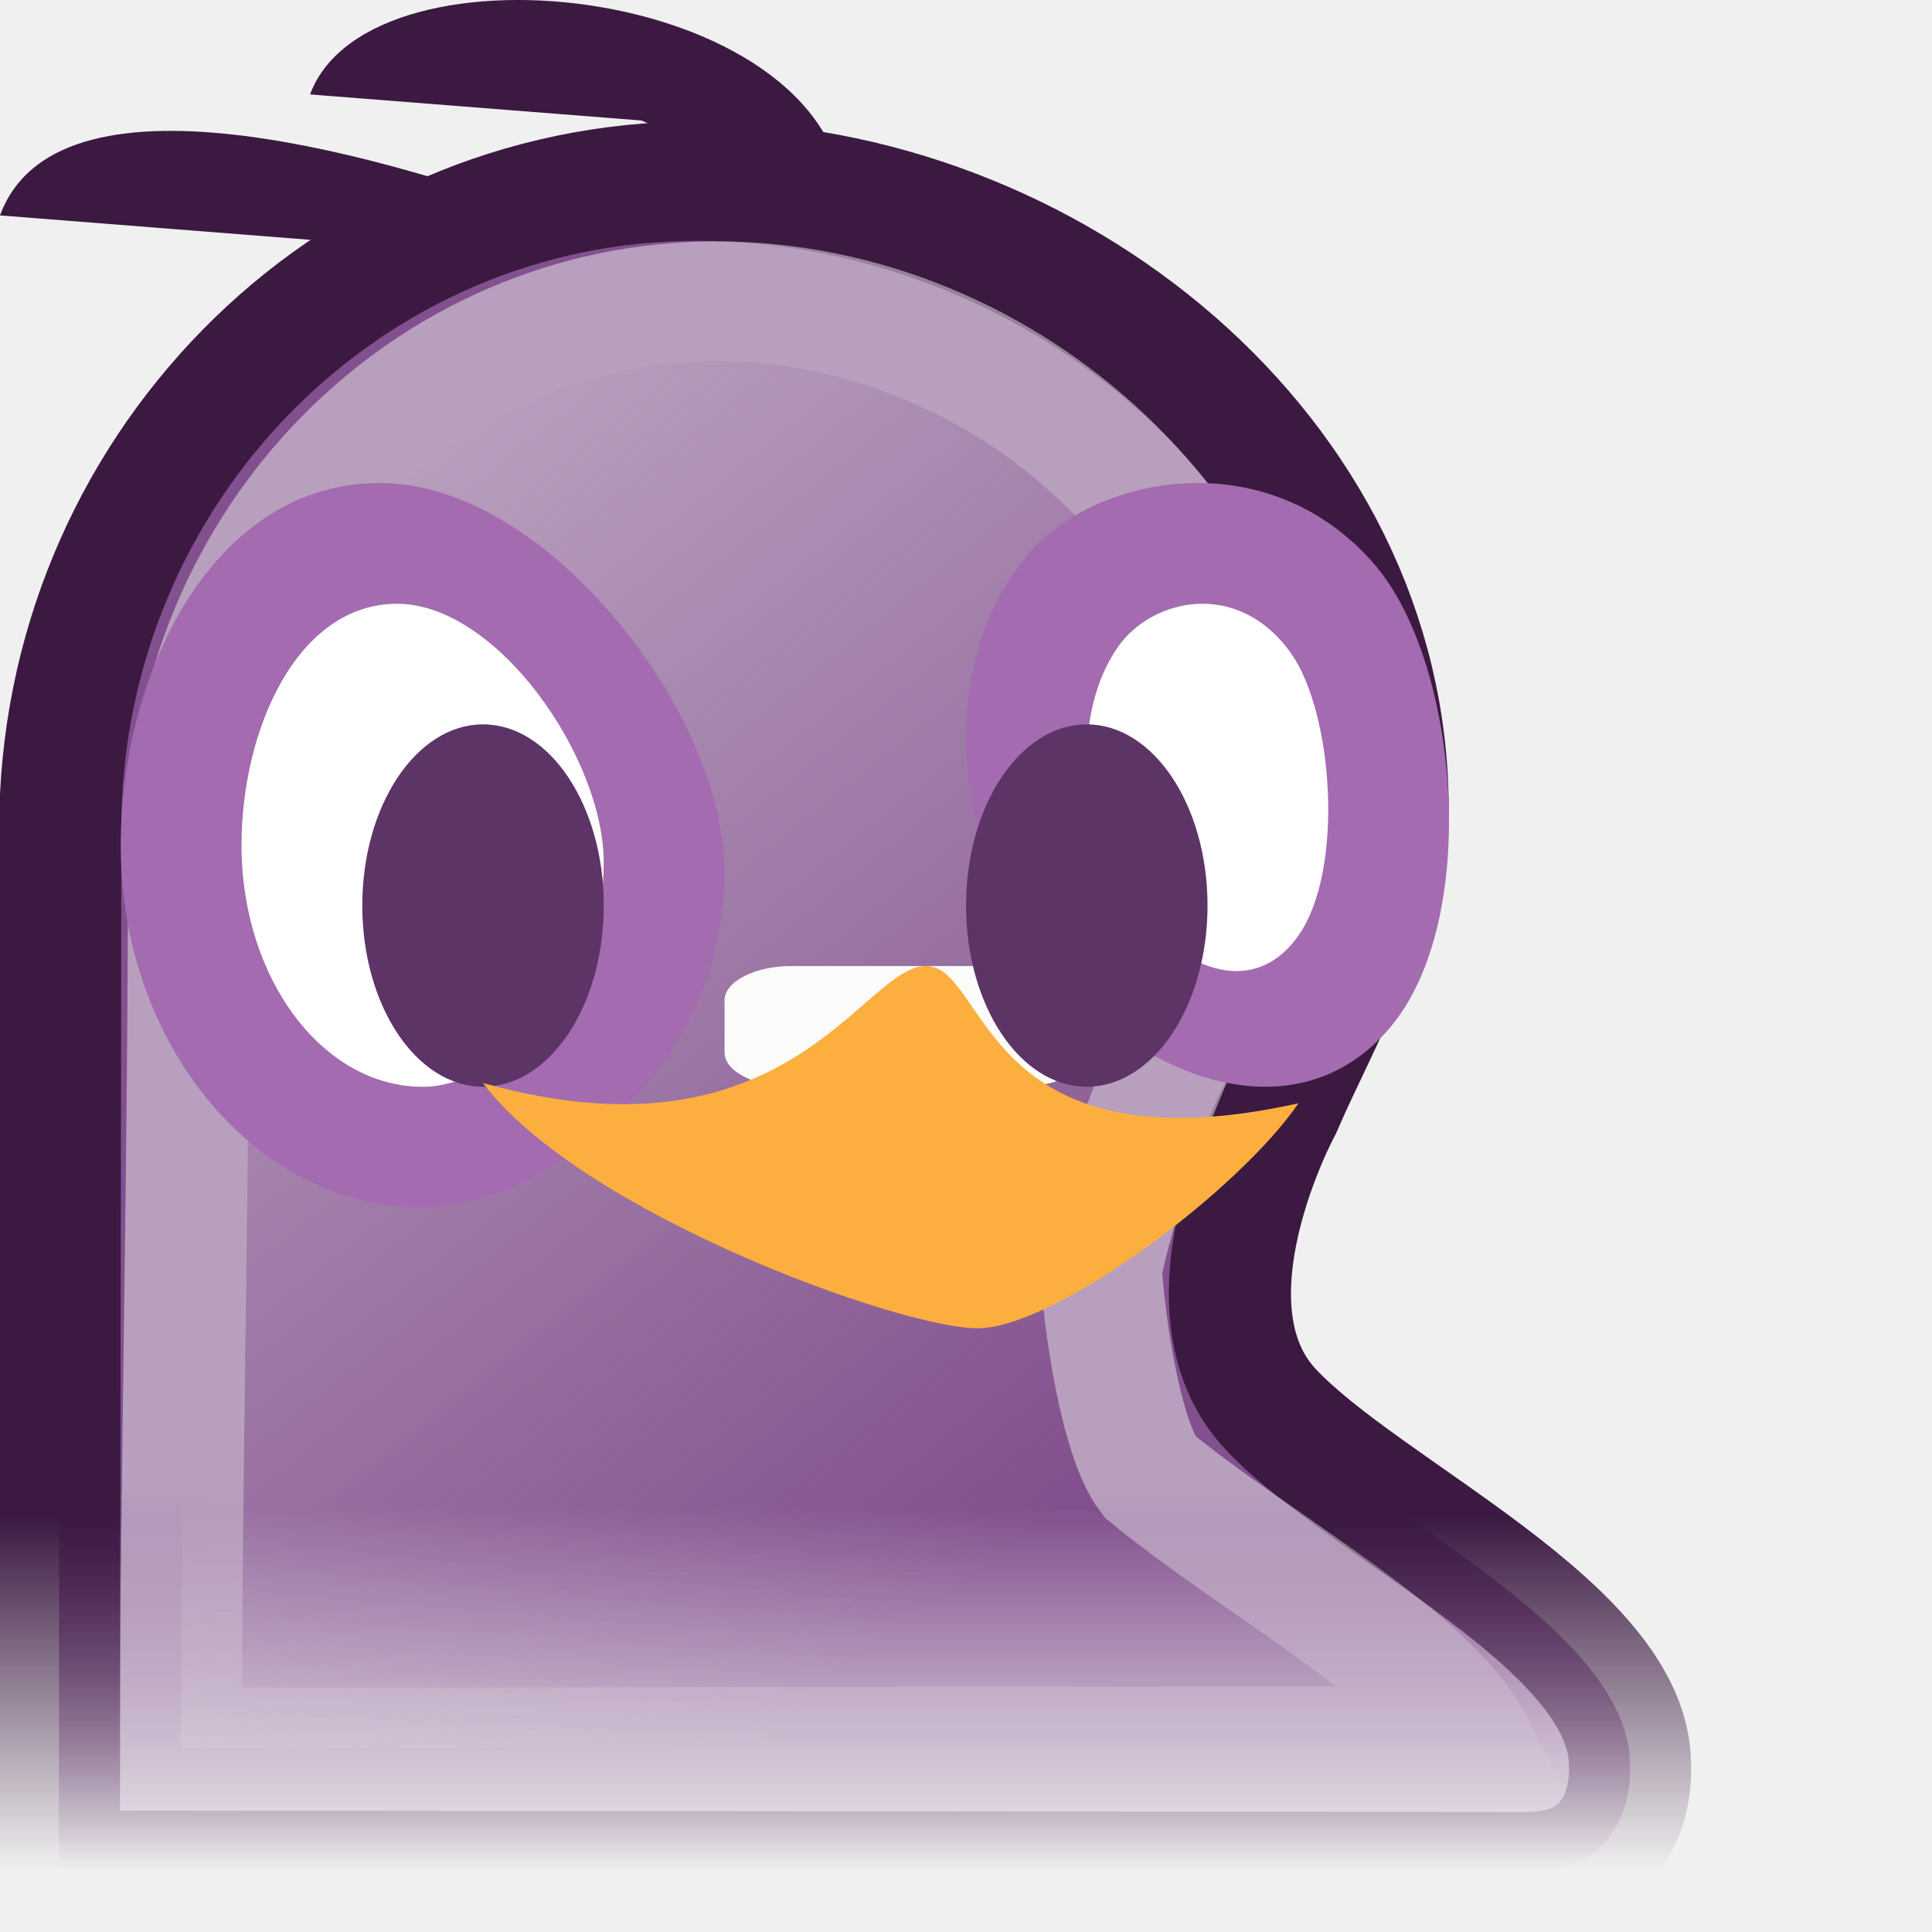
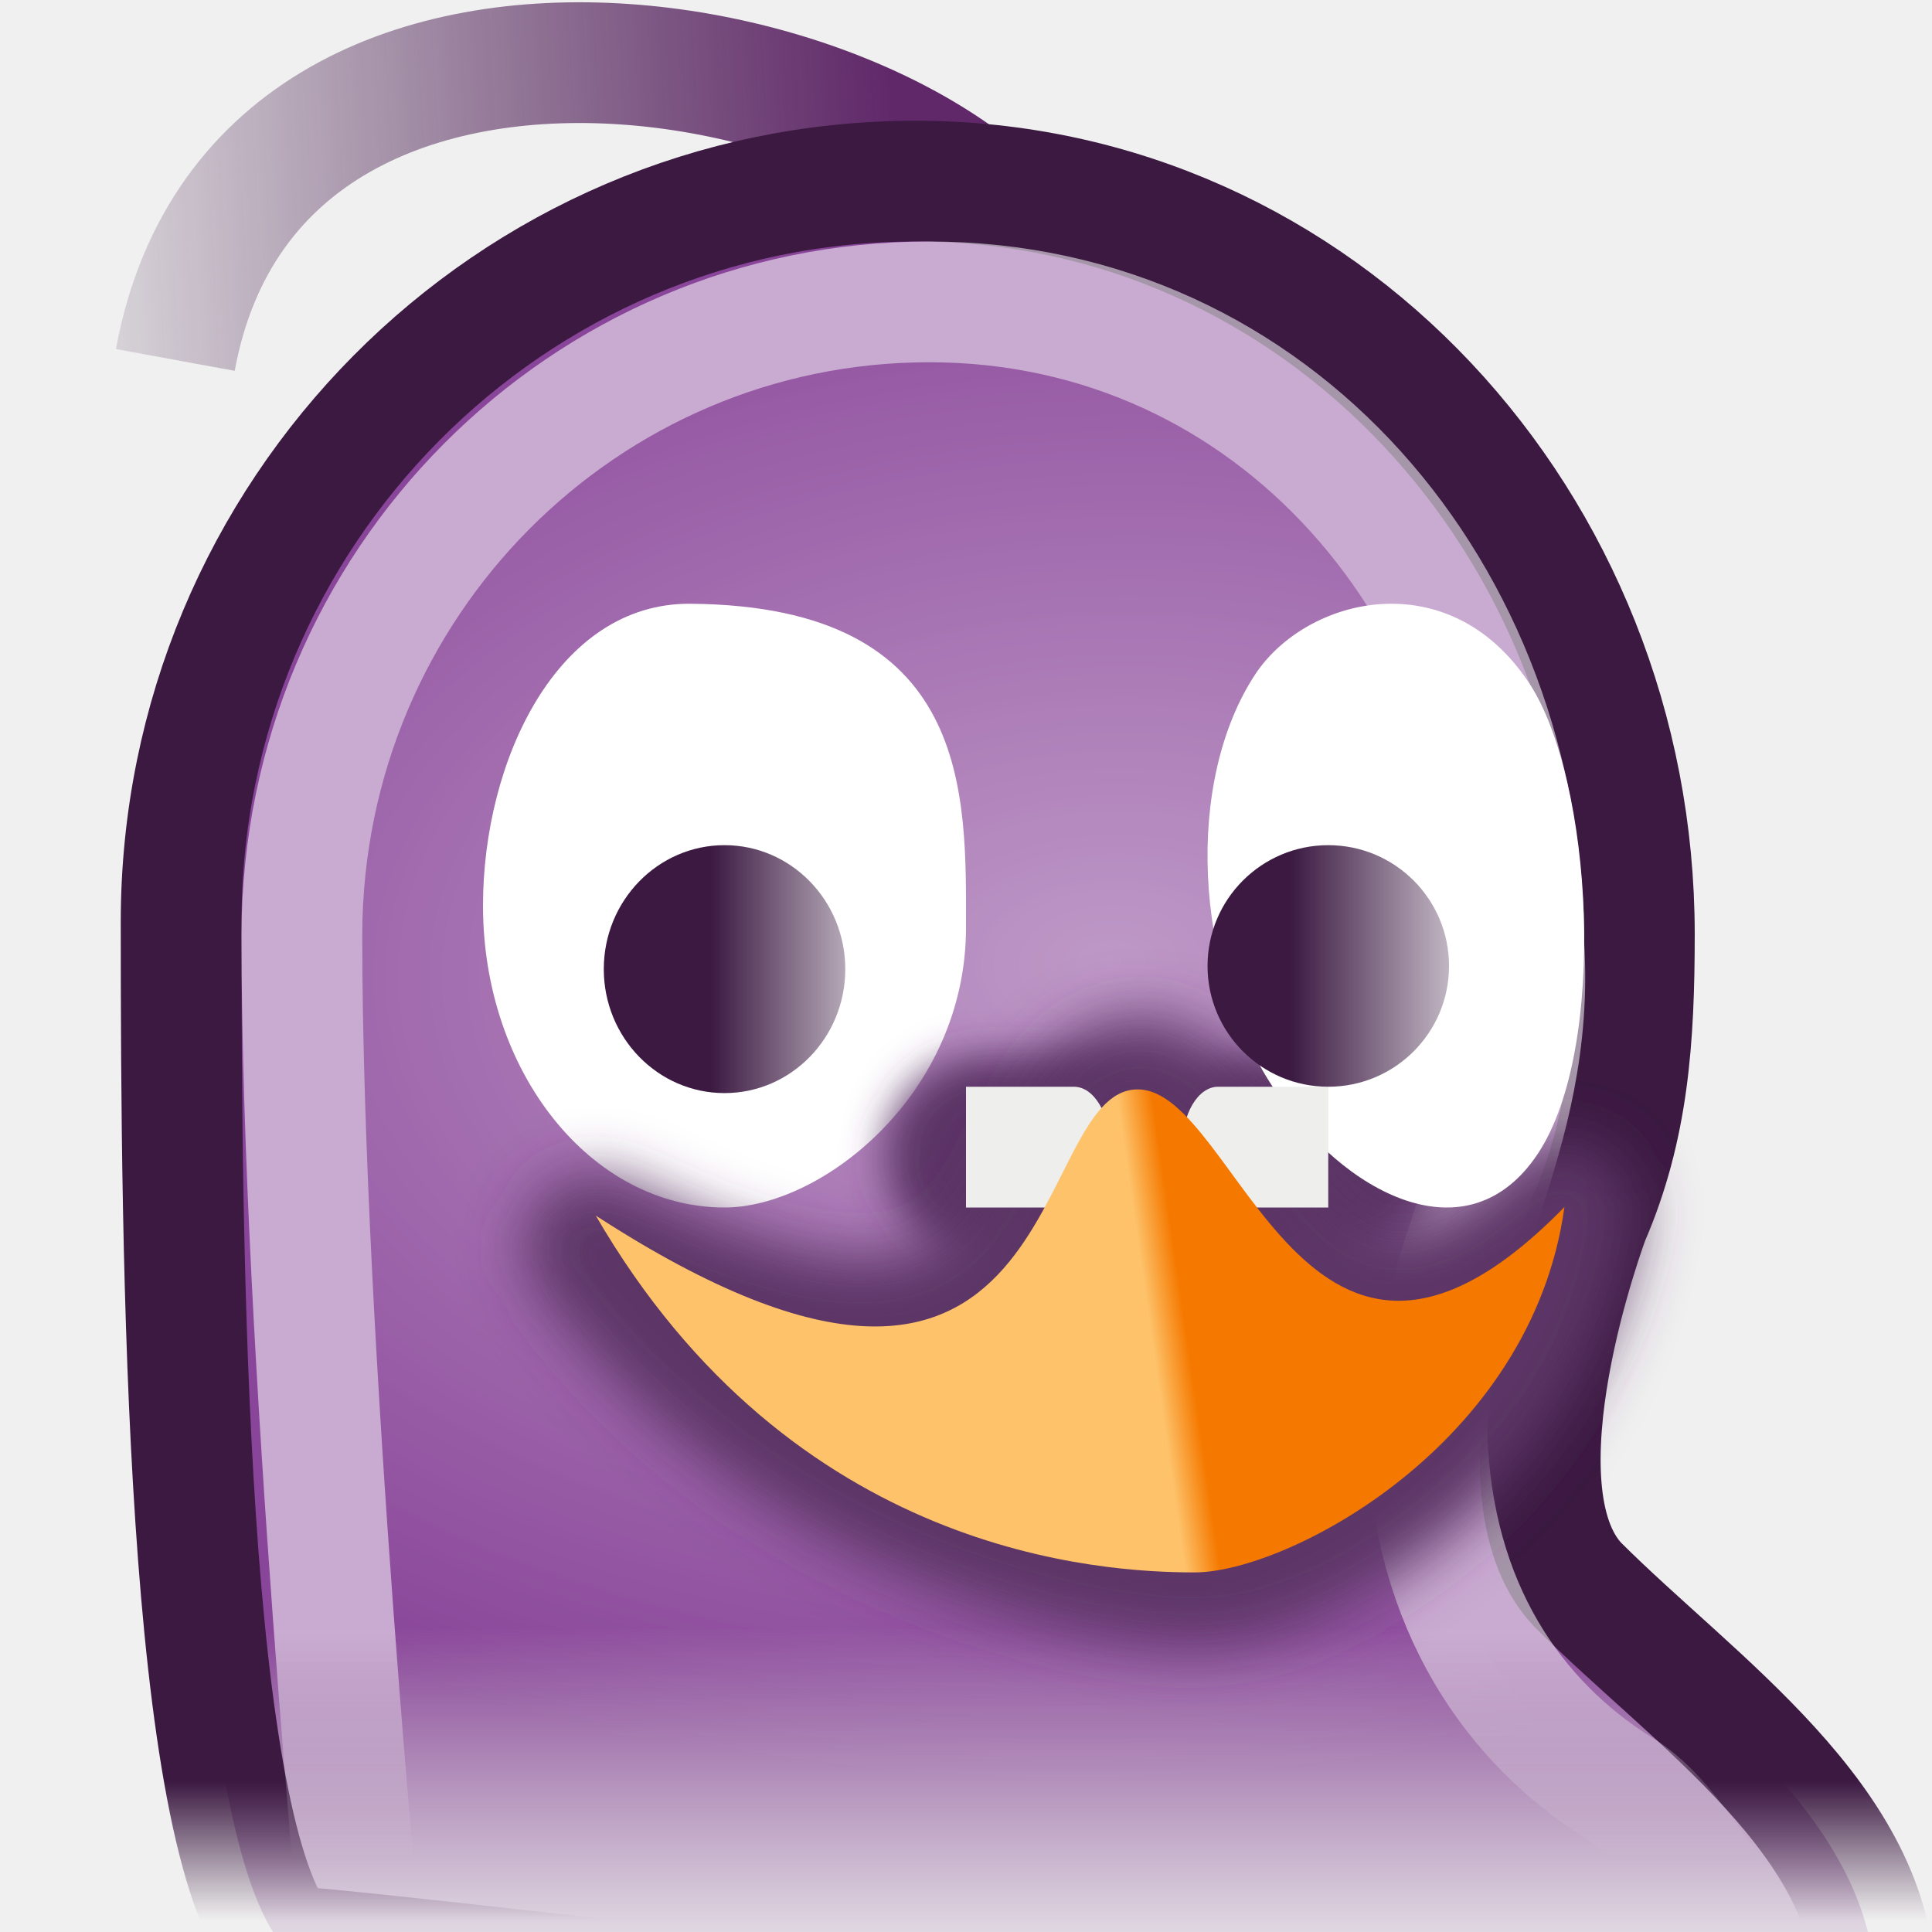
<svg xmlns="http://www.w3.org/2000/svg" xmlns:xlink="http://www.w3.org/1999/xlink" width="16" height="16" id="svg4345" version="1.0">
  <defs id="defs4347">
-     <linearGradient id="linearGradient3157">
-       <stop style="stop-color:#eeeeec;stop-opacity:1;" offset="0" id="stop3159" />
-       <stop style="stop-color:#eeeeec;stop-opacity:0;" offset="1" id="stop3161" />
+     <linearGradient id="linearGradient8739">
+       <stop id="stop8741" offset="0" style="stop-color:#602869;stop-opacity:1" />
+       <stop id="stop8743" offset="1" style="stop-color:#3b1941;stop-opacity:0;" />
    </linearGradient>
-     <linearGradient id="linearGradient3149">
-       <stop style="stop-color:#3b1941;stop-opacity:1;" offset="0" id="stop3151" />
-       <stop style="stop-color:#3b1941;stop-opacity:0;" offset="1" id="stop3153" />
+     <linearGradient id="linearGradient8780">
+       <stop style="stop-color:#3b1941;stop-opacity:1;" offset="0" id="stop8782" />
+       <stop style="stop-color:#3b1941;stop-opacity:0;" offset="1" id="stop8784" />
    </linearGradient>
-     <linearGradient id="linearGradient3141">
-       <stop style="stop-color:#82508e;stop-opacity:1;" offset="0" id="stop3143" />
-       <stop style="stop-color:#82508e;stop-opacity:0;" offset="1" id="stop3145" />
+     <linearGradient id="linearGradient8760">
+       <stop style="stop-color:#3b1941;stop-opacity:1;" offset="0" id="stop8762" />
+       <stop style="stop-color:#3b1941;stop-opacity:0;" offset="1" id="stop8764" />
    </linearGradient>
-     <linearGradient id="linearGradient3128">
-       <stop style="stop-color:#eeeeec;stop-opacity:1;" offset="0" id="stop3130" />
-       <stop style="stop-color:#eeeeec;stop-opacity:0;" offset="1" id="stop3132" />
+     <linearGradient id="linearGradient8989">
+       <stop id="stop8991" offset="0" style="stop-color:#ffffff;stop-opacity:1" />
+       <stop id="stop8993" offset="1" style="stop-color:#eeeeec;stop-opacity:0;" />
+     </linearGradient>
+     <linearGradient id="linearGradient8776">
+       <stop style="stop-color:#ffffff;stop-opacity:0.824" offset="0" id="stop8778" />
+       <stop style="stop-color:#ffffff;stop-opacity:0" offset="1" id="stop8780" />
+     </linearGradient>
+     <linearGradient id="linearGradient8720">
+       <stop style="stop-color:#fdc26a;stop-opacity:1" offset="0" id="stop8722" />
+       <stop style="stop-color:#f57900;stop-opacity:1" offset="1" id="stop8724" />
+     </linearGradient>
+     <linearGradient id="linearGradient3124">
+       <stop style="stop-color:#3b1941;stop-opacity:1;" offset="0" id="stop3126" />
+       <stop style="stop-color:#3b1941;stop-opacity:0;" offset="1" id="stop3128" />
+     </linearGradient>
+     <linearGradient id="linearGradient3116">
+       <stop style="stop-color:#894599;stop-opacity:1" offset="0" id="stop3118" />
+       <stop style="stop-color:#82508e;stop-opacity:0" offset="1" id="stop3120" />
    </linearGradient>
    <linearGradient id="linearGradient5438">
      <stop style="stop-color:white;stop-opacity:1;" offset="0" id="stop5440" />
      <stop style="stop-color:white;stop-opacity:0;" offset="1" id="stop5442" />
    </linearGradient>
    <linearGradient id="linearGradient6817">
      <stop style="stop-color:white;stop-opacity:1;" offset="0" id="stop6819" />
      <stop style="stop-color:white;stop-opacity:0;" offset="1" id="stop6821" />
    </linearGradient>
    <linearGradient id="linearGradient6537">
      <stop style="stop-color:white;stop-opacity:1;" offset="0" id="stop6539" />
      <stop style="stop-color:white;stop-opacity:0;" offset="1" id="stop6541" />
    </linearGradient>
    <linearGradient id="linearGradient6506">
      <stop style="stop-color:#eeeeec;stop-opacity:1;" offset="0" id="stop6508" />
      <stop style="stop-color:#eeeeec;stop-opacity:0;" offset="1" id="stop6510" />
    </linearGradient>
-     <linearGradient id="linearGradient5280">
-       <stop style="stop-color:#82508e;stop-opacity:1;" offset="0" id="stop5282" />
-       <stop style="stop-color:#82508e;stop-opacity:0;" offset="1" id="stop5284" />
-     </linearGradient>
    <linearGradient id="linearGradient2804">
      <stop style="stop-color:black;stop-opacity:0;" offset="0" id="stop2806" />
      <stop id="stop2812" offset="0.5" style="stop-color:black;stop-opacity:1;" />
      <stop style="stop-color:black;stop-opacity:0;" offset="1" id="stop2808" />
    </linearGradient>
    <radialGradient xlink:href="#linearGradient25546" id="radialGradient25572" gradientUnits="userSpaceOnUse" gradientTransform="matrix(1,0,0,0.994693,0,4.16407e-2)" cx="7.884" cy="1.51" fx="7.884" fy="1.51" r="8.488" />
    <radialGradient xlink:href="#linearGradient25546" id="radialGradient25568" gradientUnits="userSpaceOnUse" gradientTransform="matrix(1,0,0,0.994693,0,4.16407e-2)" cx="7.884" cy="0.145" fx="7.884" fy="0.145" r="8.488" />
    <linearGradient id="linearGradient25546">
      <stop style="stop-color:white;stop-opacity:1;" offset="0" id="stop25548" />
      <stop style="stop-color:white;stop-opacity:0;" offset="1" id="stop25550" />
    </linearGradient>
    <radialGradient xlink:href="#linearGradient25546" id="radialGradient25554" cx="7.884" cy="2.624" fx="7.884" fy="2.624" r="8.488" gradientTransform="matrix(1.131317,0,0,1.125313,-1.035262,-0.301139)" gradientUnits="userSpaceOnUse" />
    <linearGradient id="linearGradient3800">
      <stop style="stop-color:#f4d9b1;stop-opacity:1;" offset="0" id="stop3802" />
      <stop style="stop-color:#df9725;stop-opacity:1;" offset="1" id="stop3804" />
    </linearGradient>
-     <radialGradient xlink:href="#linearGradient5280" id="radialGradient5286" cx="15.005" cy="39.809" fx="15.005" fy="39.809" r="9.723" gradientTransform="matrix(1,0,0,0.732283,0,10.65742)" gradientUnits="userSpaceOnUse" />
-     <linearGradient xlink:href="#linearGradient6537" id="linearGradient6543" x1="30.5" y1="0.034" x2="30.5" y2="23.559" gradientUnits="userSpaceOnUse" />
-     <linearGradient xlink:href="#linearGradient6817" id="linearGradient6823" x1="0.239" y1="38.95" x2="5.709" y2="42.983" gradientUnits="userSpaceOnUse" gradientTransform="matrix(0.63556,0,0,0.371995,11.16667,-5.489292)" />
+     <linearGradient xlink:href="#linearGradient8989" id="linearGradient6512" x1="15.243" y1="38.067" x2="15.243" y2="42.163" gradientUnits="userSpaceOnUse" gradientTransform="matrix(0.474981,0,0,0.4591462,0.5705609,-3.956745)" />
+     <linearGradient xlink:href="#linearGradient6817" id="linearGradient6823" x1="0.239" y1="38.95" x2="5.709" y2="42.983" gradientUnits="userSpaceOnUse" />
    <linearGradient xlink:href="#linearGradient5438" id="linearGradient5444" x1="30.152" y1="-0.865" x2="30.152" y2="23.012" gradientUnits="userSpaceOnUse" />
-     <linearGradient id="linearGradient3976">
-       <stop style="stop-color:#3b1941;stop-opacity:1;" offset="0" id="stop3978" />
-       <stop style="stop-color:#3b1941;stop-opacity:0;" offset="1" id="stop3980" />
+     <linearGradient gradientUnits="userSpaceOnUse" y2="44.272" x2="5.537" y1="39.902" x1="-1.684" id="linearGradient6569" xlink:href="#linearGradient6563" />
+     <linearGradient gradientUnits="userSpaceOnUse" y2="23.559" x2="30.5" y1="0.034" x1="30.5" id="linearGradient2089" xlink:href="#linearGradient6537" />
+     <linearGradient gradientUnits="userSpaceOnUse" y2="50.08" x2="14.943" y1="39.743" x1="15.646" id="linearGradient2087" xlink:href="#linearGradient6506" />
+     <linearGradient id="linearGradient2081">
+       <stop id="stop2083" offset="0" style="stop-color:#f4d9b1;stop-opacity:1;" />
+       <stop id="stop2085" offset="1" style="stop-color:#df9725;stop-opacity:1;" />
+     </linearGradient>
+     <radialGradient gradientUnits="userSpaceOnUse" gradientTransform="matrix(1.131317,0,0,1.125313,-1.035262,-0.301139)" r="8.488" fy="2.624" fx="7.884" cy="2.624" cx="7.884" id="radialGradient2079" xlink:href="#linearGradient25546" />
+     <radialGradient r="8.488" fy="0.145" fx="7.884" cy="0.145" cx="7.884" gradientTransform="matrix(1,0,0,0.994693,0,4.16407e-2)" gradientUnits="userSpaceOnUse" id="radialGradient2071" xlink:href="#linearGradient25546" />
+     <radialGradient r="8.488" fy="1.51" fx="7.884" cy="1.51" cx="7.884" gradientTransform="matrix(1,0,0,0.994693,0,4.16407e-2)" gradientUnits="userSpaceOnUse" id="radialGradient2069" xlink:href="#linearGradient25546" />
+     <linearGradient id="linearGradient2061">
+       <stop id="stop2063" offset="0" style="stop-color:black;stop-opacity:0;" />
+       <stop style="stop-color:black;stop-opacity:1;" offset="0.5" id="stop2065" />
+       <stop id="stop2067" offset="1" style="stop-color:black;stop-opacity:0;" />
+     </linearGradient>
+     <linearGradient id="linearGradient6563">
+       <stop id="stop6565" offset="0" style="stop-color:white;stop-opacity:1;" />
+       <stop id="stop6567" offset="1" style="stop-color:white;stop-opacity:0;" />
+     </linearGradient>
+     <linearGradient id="linearGradient2850">
+       <stop id="stop2852" offset="0" style="stop-color:#ce5c00;stop-opacity:1;" />
+       <stop id="stop2854" offset="1" style="stop-color:#ce5c00;stop-opacity:0;" />
+     </linearGradient>
+     <linearGradient id="linearGradient3958">
+       <stop id="stop3960" offset="0" style="stop-color:#eeeeec;stop-opacity:1;" />
+       <stop id="stop3962" offset="1" style="stop-color:#eeeeec;stop-opacity:0;" />
    </linearGradient>
    <linearGradient id="linearGradient3968">
-       <stop style="stop-color:#82508e;stop-opacity:1;" offset="0" id="stop3970" />
-       <stop style="stop-color:#82508e;stop-opacity:0;" offset="1" id="stop3972" />
+       <stop id="stop3970" offset="0" style="stop-color:#82508e;stop-opacity:1;" />
+       <stop id="stop3972" offset="1" style="stop-color:#82508e;stop-opacity:0;" />
    </linearGradient>
-     <linearGradient id="linearGradient3958">
-       <stop style="stop-color:#eeeeec;stop-opacity:1;" offset="0" id="stop3960" />
-       <stop style="stop-color:#eeeeec;stop-opacity:0;" offset="1" id="stop3962" />
+     <linearGradient id="linearGradient3976">
+       <stop id="stop3978" offset="0" style="stop-color:#3b1941;stop-opacity:1;" />
+       <stop id="stop3980" offset="1" style="stop-color:#3b1941;stop-opacity:0;" />
    </linearGradient>
-     <linearGradient id="linearGradient2850">
-       <stop style="stop-color:#ce5c00;stop-opacity:1;" offset="0" id="stop2852" />
-       <stop style="stop-color:#ce5c00;stop-opacity:0;" offset="1" id="stop2854" />
-     </linearGradient>
-     <linearGradient id="linearGradient6563">
-       <stop style="stop-color:white;stop-opacity:1;" offset="0" id="stop6565" />
-       <stop style="stop-color:white;stop-opacity:0;" offset="1" id="stop6567" />
-     </linearGradient>
-     <linearGradient id="linearGradient2110">
-       <stop style="stop-color:black;stop-opacity:0;" offset="0" id="stop2112" />
-       <stop id="stop2114" offset="0.5" style="stop-color:black;stop-opacity:1;" />
-       <stop style="stop-color:black;stop-opacity:0;" offset="1" id="stop2067" />
-     </linearGradient>
-     <radialGradient xlink:href="#linearGradient25546" id="radialGradient2069" gradientUnits="userSpaceOnUse" gradientTransform="matrix(1,0,0,0.994693,0,4.16407e-2)" cx="7.884" cy="1.51" fx="7.884" fy="1.51" r="8.488" />
-     <radialGradient xlink:href="#linearGradient25546" id="radialGradient2071" gradientUnits="userSpaceOnUse" gradientTransform="matrix(1,0,0,0.994693,0,4.16407e-2)" cx="7.884" cy="0.145" fx="7.884" fy="0.145" r="8.488" />
-     <radialGradient xlink:href="#linearGradient25546" id="radialGradient2079" cx="7.884" cy="2.624" fx="7.884" fy="2.624" r="8.488" gradientTransform="matrix(1.131317,0,0,1.125313,-1.035262,-0.301139)" gradientUnits="userSpaceOnUse" />
-     <linearGradient id="linearGradient2081">
-       <stop style="stop-color:#f4d9b1;stop-opacity:1;" offset="0" id="stop2104" />
-       <stop style="stop-color:#df9725;stop-opacity:1;" offset="1" id="stop2085" />
-     </linearGradient>
-     <linearGradient xlink:href="#linearGradient6506" id="linearGradient2101" x1="15.646" y1="39.743" x2="14.943" y2="50.08" gradientUnits="userSpaceOnUse" />
-     <linearGradient xlink:href="#linearGradient6537" id="linearGradient2089" x1="30.5" y1="0.034" x2="30.5" y2="23.559" gradientUnits="userSpaceOnUse" />
-     <linearGradient xlink:href="#linearGradient6563" id="linearGradient6569" x1="-1.684" y1="39.902" x2="5.537" y2="44.272" gradientUnits="userSpaceOnUse" />
-     <linearGradient gradientUnits="userSpaceOnUse" y2="23.012" x2="30.152" y1="-0.865" x1="30.152" id="linearGradient2097" xlink:href="#linearGradient5438" />
-     <linearGradient gradientUnits="userSpaceOnUse" y2="42.983" x2="5.709" y1="38.95" x1="0.239" id="linearGradient2095" xlink:href="#linearGradient6817" />
-     <linearGradient gradientUnits="userSpaceOnUse" y2="50.727" x2="15.646" y1="40.434" x1="15.646" id="linearGradient2093" xlink:href="#linearGradient6506" />
-     <linearGradient id="linearGradient2087">
-       <stop id="stop2089" offset="0" style="stop-color:#f4d9b1;stop-opacity:1;" />
-       <stop id="stop2091" offset="1" style="stop-color:#df9725;stop-opacity:1;" />
-     </linearGradient>
-     <radialGradient gradientUnits="userSpaceOnUse" gradientTransform="matrix(1.131317,0,0,1.125313,-1.035262,-0.301139)" r="8.488" fy="2.624" fx="7.884" cy="2.624" cx="7.884" id="radialGradient2085" xlink:href="#linearGradient25546" />
-     <radialGradient r="8.488" fy="0.145" fx="7.884" cy="0.145" cx="7.884" gradientTransform="matrix(1,0,0,0.994693,0,4.16407e-2)" gradientUnits="userSpaceOnUse" id="radialGradient2077" xlink:href="#linearGradient25546" />
-     <radialGradient r="8.488" fy="1.51" fx="7.884" cy="1.51" cx="7.884" gradientTransform="matrix(1,0,0,0.994693,0,4.16407e-2)" gradientUnits="userSpaceOnUse" id="radialGradient2075" xlink:href="#linearGradient25546" />
-     <linearGradient id="linearGradient2067">
-       <stop id="stop2069" offset="0" style="stop-color:black;stop-opacity:0;" />
-       <stop style="stop-color:black;stop-opacity:1;" offset="0.5" id="stop2071" />
-       <stop id="stop2073" offset="1" style="stop-color:black;stop-opacity:0;" />
-     </linearGradient>
-     <linearGradient id="linearGradient3108">
-       <stop id="stop3110" offset="0" style="stop-color:#eeeeec;stop-opacity:1;" />
-       <stop id="stop3112" offset="1" style="stop-color:#eeeeec;stop-opacity:0;" />
-     </linearGradient>
-     <linearGradient id="linearGradient3116">
-       <stop id="stop3118" offset="0" style="stop-color:#82508e;stop-opacity:1;" />
-       <stop id="stop3120" offset="1" style="stop-color:#82508e;stop-opacity:0;" />
-     </linearGradient>
-     <linearGradient id="linearGradient3124">
-       <stop id="stop3126" offset="0" style="stop-color:#3b1941;stop-opacity:1;" />
-       <stop id="stop3128" offset="1" style="stop-color:#3b1941;stop-opacity:0;" />
-     </linearGradient>
-     <linearGradient xlink:href="#linearGradient2850" id="linearGradient2187" gradientUnits="userSpaceOnUse" gradientTransform="matrix(0.769231,0,0,0.714287,47.76924,-9.285729)" x1="21.786" y1="28.143" x2="17.786" y2="30.071" />
-     <linearGradient xlink:href="#linearGradient2850" id="linearGradient2195" gradientUnits="userSpaceOnUse" gradientTransform="matrix(0.769231,0,0,0.714287,13.76923,-8.28573)" x1="21.786" y1="28.143" x2="17.786" y2="30.071" />
-     <radialGradient xlink:href="#linearGradient3958" id="radialGradient2209" gradientUnits="userSpaceOnUse" gradientTransform="matrix(1.116159,0,0,1.076653,14.60502,-22.28695)" cx="9.064" cy="21.512" fx="9.064" fy="21.512" r="16.664" />
-     <linearGradient xlink:href="#linearGradient6506" id="linearGradient2211" gradientUnits="userSpaceOnUse" gradientTransform="matrix(0.660903,0,0,0.627207,18.73149,-12.3201)" x1="15.646" y1="39.743" x2="15.646" y2="53.502" />
-     <linearGradient xlink:href="#linearGradient3968" id="linearGradient2214" gradientUnits="userSpaceOnUse" gradientTransform="matrix(0.67692,0,0,0.646801,18.46433,-12.90841)" x1="16.133" y1="40.782" x2="16.133" y2="48.069" />
-     <linearGradient xlink:href="#linearGradient3976" id="linearGradient2216" gradientUnits="userSpaceOnUse" gradientTransform="matrix(0.67692,0,0,0.646801,18.46433,-12.90841)" x1="12.096" y1="40.908" x2="12.096" y2="46.463" />
-     <linearGradient xlink:href="#linearGradient6537" id="linearGradient2219" gradientUnits="userSpaceOnUse" gradientTransform="matrix(0.668893,0,0,0.668627,18.08624,-12.19246)" x1="30.5" y1="0.034" x2="30.5" y2="23.559" />
-     <linearGradient xlink:href="#linearGradient3108" id="linearGradient2229" gradientUnits="userSpaceOnUse" x1="10.183" y1="16.618" x2="27.598" y2="36.645" gradientTransform="matrix(0.660903,0,0,0.627207,49.74106,-7.361383)" />
-     <linearGradient xlink:href="#linearGradient6506" id="linearGradient2231" gradientUnits="userSpaceOnUse" x1="15.646" y1="39.743" x2="15.646" y2="53.502" gradientTransform="matrix(0.660903,0,0,0.627207,49.74106,-7.361383)" />
-     <linearGradient xlink:href="#linearGradient3116" id="linearGradient2234" gradientUnits="userSpaceOnUse" x1="15.723" y1="39.585" x2="15.723" y2="45.765" gradientTransform="matrix(0.67692,0,0,0.646801,49.4739,-7.949693)" />
-     <linearGradient xlink:href="#linearGradient3124" id="linearGradient2236" gradientUnits="userSpaceOnUse" x1="13.151" y1="39.394" x2="13.151" y2="45.552" gradientTransform="matrix(0.67692,0,0,0.646801,49.4739,-7.949693)" />
-     <linearGradient xlink:href="#linearGradient3128" id="linearGradient3134" x1="8.073" y1="17.766" x2="24.285" y2="37.579" gradientUnits="userSpaceOnUse" />
-     <linearGradient xlink:href="#linearGradient3141" id="linearGradient3147" x1="12.354" y1="38.611" x2="12.354" y2="45.595" gradientUnits="userSpaceOnUse" />
-     <linearGradient xlink:href="#linearGradient3149" id="linearGradient3155" x1="10.166" y1="38.767" x2="10.166" y2="45.596" gradientUnits="userSpaceOnUse" />
-     <linearGradient xlink:href="#linearGradient3157" id="linearGradient3163" x1="11.982" y1="39.088" x2="11.982" y2="45.779" gradientUnits="userSpaceOnUse" />
+     <linearGradient xlink:href="#linearGradient2850" id="linearGradient2149" gradientUnits="userSpaceOnUse" gradientTransform="matrix(0.769231,0,0,0.714287,-34.23081,-12.28573)" x1="21.786" y1="28.143" x2="17.786" y2="30.071" />
+     <radialGradient xlink:href="#linearGradient3958" id="radialGradient2191" gradientUnits="userSpaceOnUse" gradientTransform="matrix(1.116159,0,0,1.076653,-36.39499,-20.28695)" cx="9.064" cy="21.512" fx="9.064" fy="21.512" r="16.664" />
+     <linearGradient xlink:href="#linearGradient6506" id="linearGradient2193" gradientUnits="userSpaceOnUse" x1="15.646" y1="39.743" x2="15.646" y2="53.502" gradientTransform="matrix(0.660903,0,0,0.627207,-32.26852,-10.3201)" />
+     <linearGradient xlink:href="#linearGradient3968" id="linearGradient2196" gradientUnits="userSpaceOnUse" x1="16.133" y1="40.782" x2="16.133" y2="48.069" gradientTransform="matrix(0.67692,0,0,0.646801,-32.53568,-10.90841)" />
+     <linearGradient xlink:href="#linearGradient3976" id="linearGradient2198" gradientUnits="userSpaceOnUse" x1="12.096" y1="40.908" x2="12.096" y2="46.463" gradientTransform="matrix(0.67692,0,0,0.646801,-32.53568,-10.90841)" />
+     <linearGradient xlink:href="#linearGradient6537" id="linearGradient2201" gradientUnits="userSpaceOnUse" x1="30.5" y1="0.034" x2="30.5" y2="23.559" gradientTransform="matrix(0.668893,0,0,0.668627,-32.91377,-10.19246)" />
+     <linearGradient xlink:href="#linearGradient3124" id="linearGradient3130" x1="12.562" y1="39.999" x2="12.562" y2="42.353" gradientUnits="userSpaceOnUse" gradientTransform="matrix(0.5069392,0,0,0.4907885,-2.0817467e-2,-4.88025)" />
+     <linearGradient xlink:href="#linearGradient5438" id="linearGradient2848" gradientUnits="userSpaceOnUse" x1="30.152" y1="-0.865" x2="30.152" y2="23.012" />
+     <linearGradient xlink:href="#linearGradient8720" id="linearGradient8726" x1="12.806" y1="16.652" x2="13.167" y2="16.609" gradientUnits="userSpaceOnUse" gradientTransform="matrix(0.8035512,0,0,0.6654138,-0.6991237,0.3717176)" />
+     <linearGradient xlink:href="#linearGradient3116" id="linearGradient8774" x1="10.625" y1="19.264" x2="10.625" y2="23.165" gradientUnits="userSpaceOnUse" gradientTransform="matrix(0.7506322,0,0,0.7602819,0.3614067,-1.160987)" />
+     <radialGradient xlink:href="#linearGradient8776" id="radialGradient8782" cx="11.539" cy="11.775" fx="11.539" fy="11.775" r="9.5" gradientTransform="matrix(1.149291,-3.5818508e-2,2.1662967e-2,0.7172256,-4.319392,-6.011096e-2)" gradientUnits="userSpaceOnUse" />
+     <filter id="filter9040" x="-0.095" width="1.191" y="-0.322" height="1.644">
+       <feGaussianBlur stdDeviation="0.226" id="feGaussianBlur9042" />
+     </filter>
+     <filter id="filter8756" x="-0.068" width="1.135" y="-0.123" height="1.246">
+       <feGaussianBlur stdDeviation="0.25" id="feGaussianBlur8758" />
+     </filter>
+     <linearGradient xlink:href="#linearGradient8760" id="linearGradient8766" x1="10.026" y1="24.312" x2="12.261" y2="24.312" gradientUnits="userSpaceOnUse" />
+     <linearGradient xlink:href="#linearGradient8780" id="linearGradient8793" gradientUnits="userSpaceOnUse" gradientTransform="matrix(0.7398844,0,0,2.450534,-1.257226,-0.5721084)" x1="7.823" y1="2.075" x2="2.312" y2="-0.763" />
+     <linearGradient xlink:href="#linearGradient8780" id="linearGradient8797" gradientUnits="userSpaceOnUse" gradientTransform="matrix(0.7398844,0,0,2.450534,-1.257226,-0.5721084)" x1="7.823" y1="2.075" x2="2.312" y2="-0.763" />
+     <linearGradient xlink:href="#linearGradient8780" id="linearGradient8800" gradientUnits="userSpaceOnUse" gradientTransform="matrix(0.7398844,0,0,2.450534,-1.257226,-0.5721084)" x1="7.823" y1="2.075" x2="2.312" y2="-0.763" />
+     <linearGradient xlink:href="#linearGradient8780" id="linearGradient8803" gradientUnits="userSpaceOnUse" gradientTransform="matrix(0.7398844,0,0,2.450534,-1.257226,-0.5721084)" x1="7.823" y1="2.075" x2="2.312" y2="-0.763" />
+     <linearGradient xlink:href="#linearGradient8780" id="linearGradient8806" gradientUnits="userSpaceOnUse" gradientTransform="matrix(0.7398844,0,0,2.450534,-1.257226,-0.5721084)" x1="7.823" y1="2.075" x2="2.312" y2="-0.763" />
+     <linearGradient xlink:href="#linearGradient8780" id="linearGradient8809" gradientUnits="userSpaceOnUse" gradientTransform="matrix(0.7398844,0,0,2.450534,-1.257226,-0.5721084)" x1="7.823" y1="2.075" x2="2.312" y2="-0.763" />
+     <linearGradient xlink:href="#linearGradient8739" id="linearGradient8816" gradientUnits="userSpaceOnUse" gradientTransform="matrix(1.20583,0,0,3.387211,-0.5868595,-0.5305442)" x1="6.629" y1="0.486" x2="0.447" y2="1.47" />
+     <linearGradient xlink:href="#linearGradient8760" id="linearGradient8735" gradientUnits="userSpaceOnUse" x1="9.779" y1="24.312" x2="12.179" y2="24.312" />
  </defs>
  <g id="layer1">
-     <path style="opacity:1;fill:#75507b;fill-opacity:1" d="M 36.062,8 C 33.978,8 33.335,10.523 34.781,12.938 C 35.25,13.721 36.674,15.153 36.867,15.153 L 36.878,14.508 C 36.288,13.581 35.517,12.502 35.687,12.282 C 37.836,12.282 38,11.492 38,10.028 C 38,8.754 37.229,8 36.062,8 z " id="path6521" transform="matrix(1.148904,0,0,0.920169,-34.28919,-3.241212)" />
-     <path style="opacity:1;fill:url(#linearGradient3147);fill-opacity:1.0;stroke:url(#linearGradient3155);stroke-width:2.302;stroke-miterlimit:4;stroke-dasharray:none;stroke-opacity:1" d="M 15,13 C 8.376,13 3,18.6 3,25.5 C 3,31.153 2.975,38.403 2.975,45.573 C 4.163,45.573 27.946,45.601 30.637,45.601 C 32.751,45.601 32.586,43.541 32.586,43.541 C 32.586,40.876 27.598,38.639 25.813,36.683 C 23.985,34.682 26,30.884 26,30.884 C 26.641,29.354 28.019,26.891 28.019,25.116 C 28.019,18.216 21.624,13 15,13 z " id="path5176" transform="matrix(0.43939,0,0,0.42944,-0.819445,-4.082726)" />
-     <rect style="opacity:1;fill:white;fill-opacity:1;stroke:none;stroke-width:1;stroke-miterlimit:4;stroke-dasharray:none;stroke-opacity:1" id="rect6331" width="2.615" height="1.155" x="5.514" y="6.481" rx="0.485" ry="0.329" transform="matrix(1.147027,0,0,0.866113,-0.324314,2.386999)" />
-     <path transform="matrix(0.399589,0,0,0.393554,-5.973603e-2,-3.038964)" style="opacity:0.5;fill:url(#linearGradient3134);fill-opacity:1.0;stroke:url(#linearGradient3163);stroke-width:2.522;stroke-miterlimit:4;stroke-dasharray:none;stroke-opacity:1" d="M 15,14.062 C 8.988,14.062 4.079,19.138 4.062,25.469 C 4.062,25.479 4.062,25.489 4.062,25.5 C 4.062,32.787 3.903,38.26 3.903,44.5 C 5.84,44.5 24.87,44.47 30.696,44.47 C 29.747,42.549 26.273,40.711 23.973,38.788 C 23.363,37.974 23.024,35.46 22.969,34.418 C 23.611,31.359 25.13,28.402 26.527,25.44 C 26.527,19.095 21.022,14.062 15,14.062 z " id="path5241" />
-     <path style="opacity:1;fill:#a46bb0;fill-opacity:1;stroke:none;stroke-width:1;stroke-miterlimit:4;stroke-opacity:1" d="M 6,7.218 C 6,8.874 4.507,10 3.5,10 C 2.12,10 1,8.656 1,7 C 1,5.561 1.768,4 3.148,4 C 4.528,4 6,5.909 6,7.218 z " id="path3137" />
-     <path transform="matrix(0.626764,0,0,0.689441,-3.309086,-9.833164)" style="opacity:1;fill:white;fill-opacity:1;stroke:none;stroke-width:1;stroke-miterlimit:4;stroke-opacity:1" d="M 13.257,24.626 C 13.257,26.227 11.828,27.317 10.864,27.317 C 9.543,27.317 8.471,26.017 8.471,24.416 C 8.471,23.024 9.206,21.515 10.527,21.515 C 11.848,21.515 13.257,23.361 13.257,24.626 z " id="path5157" />
-     <path style="opacity:1;fill:#5c3566;fill-opacity:1;stroke:none;stroke-width:1;stroke-miterlimit:4;stroke-dasharray:none;stroke-opacity:1" id="path5162" d="M 11.411 24.312 A 1.241 1.295 0 1 1  8.929,24.312 A 1.241 1.295 0 1 1  11.411 24.312 z" transform="matrix(0.805757,0,0,1.158623,-4.194263,-20.66902)" />
-     <path style="opacity:1;fill:#a46bb0;fill-opacity:1;stroke:none;stroke-width:1;stroke-miterlimit:4;stroke-opacity:1" d="M 11.387,4.679 C 10.51,3.656 9.082,3.928 8.522,4.582 C 7.755,5.477 7.844,7.034 8.721,8.057 C 9.483,8.947 10.737,9.413 11.505,8.518 C 12.273,7.622 12.08,5.487 11.387,4.679 z " id="path3139" />
-     <path transform="matrix(0.29055,-0.412361,-0.273947,-0.388798,13.58792,20.45445)" style="opacity:1;fill:white;fill-opacity:1;stroke:none;stroke-width:1;stroke-miterlimit:4;stroke-opacity:1" d="M 13.257,24.626 C 13.257,26.227 11.828,27.317 10.864,27.317 C 9.543,27.317 8.471,26.017 8.471,24.416 C 8.471,23.024 9.206,21.515 10.527,21.515 C 11.848,21.515 13.257,23.361 13.257,24.626 z " id="path5169" />
-     <path style="opacity:1;fill:#5c3566;fill-opacity:1;stroke:none;stroke-width:1;stroke-miterlimit:4;stroke-dasharray:none;stroke-opacity:1" id="path5171" d="M 11.411 24.312 A 1.241 1.295 0 1 1  8.929,24.312 A 1.241 1.295 0 1 1  11.411 24.312 z" transform="matrix(0.805754,0,0,1.158626,0.805772,-20.66909)" />
-     <path style="fill:#3b1941;fill-opacity:1;stroke:none;stroke-width:1;stroke-miterlimit:4;stroke-opacity:1" d="M -3.174544e-16,1.784 C 0.499,0.43 3.418,1.394 4.432,1.748 L 2.745,2 L -3.174544e-16,1.784 z " id="path5192" />
-     <path style="fill:#fcaf3e;fill-opacity:1;stroke:none;stroke-width:1.028;stroke-miterlimit:4;stroke-opacity:1" d="M 4,8.969 C 6.536,9.68 7.143,8 7.668,8 C 8.185,8 8.115,9.722 10.753,9.137 C 10.258,9.862 8.737,11 8.095,11 C 7.447,11 4.804,10.039 4,8.969 z " id="path3987" />
-     <path style="fill:#3b1941;fill-opacity:1;stroke:none;stroke-width:1;stroke-miterlimit:4;stroke-opacity:1" d="M 2.568,0.782 C 3.067,-0.571 7,-0.117 7,1.746 L 5.313,0.998 L 2.568,0.782 z " id="path1991" />
+     <path style="opacity:1;fill:none;fill-rule:evenodd;stroke:url(#linearGradient8816);stroke-width:1;stroke-linecap:butt;stroke-linejoin:miter;stroke-opacity:1;stroke-miterlimit:4;stroke-dasharray:none" d="M 7.929,5.08 C 8.4,4.962 8.484,4.5 8.617,4.16 C 8.87,3.49 8.985,3.253 8.814,2.571 C 8.222,0.452 2.161,-0.884 1.452,2.981" id="path8814" />
+     <path style="opacity:1;fill:url(#linearGradient8774);fill-opacity:1;stroke:url(#linearGradient3130);stroke-width:1;stroke-miterlimit:4;stroke-dasharray:none;stroke-opacity:1" d="M 7.583,1.5 C 4.225,1.5 1.5,4.248 1.5,7.635 C 1.5,10.409 1.537,15.205 2.349,16.119 C 2.951,16.119 14.146,17.5 15.51,17.5 C 16.582,17.5 15.53,16.489 15.53,16.489 C 15.53,15.082 14.037,14.095 13.065,13.123 C 12.317,12.33 13.16,10.089 13.16,10.089 C 13.485,9.338 13.535,8.606 13.535,7.735 C 13.535,4.349 10.941,1.5 7.583,1.5 z" id="path5176" />
+     <path style="opacity:0.543;fill:url(#radialGradient8782);fill-opacity:1;stroke:url(#linearGradient6512);stroke-width:1;stroke-miterlimit:4;stroke-dasharray:none;stroke-opacity:1" d="M 7.695,2.5 C 4.84,2.5 2.508,4.83 2.5,7.737 C 2.5,7.742 2.5,7.747 2.5,7.751 C 2.5,11.098 3.018,16.475 3.018,16.475 C 3.938,16.475 10.735,16.462 13.502,16.462 C 14.057,16.462 15,16.693 15,16.021 C 15,15.919 14.624,16.134 14.363,15.896 C 14.101,15.658 13.835,15.059 13.404,14.806 C 12.543,14.264 11.861,13.313 11.817,11.874 C 11.875,10.425 12.719,9.432 12.62,7.832 C 12.62,4.919 10.556,2.5 7.695,2.5 z" id="path5241" />
+     <path style="opacity:1;fill:#ffffff;fill-opacity:1;stroke:none;stroke-width:1;stroke-miterlimit:4;stroke-opacity:1" d="M 8,7.681 C 8,9.061 6.806,10 6,10 C 4.896,10 4,8.88 4,7.5 C 4,6.301 4.614,4.991 5.718,5 C 8.059,5.018 8,6.591 8,7.681 z" id="path5157" />
+     <path style="opacity:1;fill:url(#linearGradient8766);fill-opacity:1;stroke:none;stroke-width:1;stroke-miterlimit:4;stroke-dasharray:none;stroke-opacity:1" id="path5162" d="M 11.411,24.312 A 1.241,1.295 0 1 1 8.929,24.312 A 1.241,1.295 0 1 1 11.411,24.312 z" transform="matrix(0.8057553,0,0,0.7927385,-2.194243,-11.24714)" />
+     <path style="fill:#5c3566;fill-opacity:1;stroke:none;stroke-width:1;stroke-miterlimit:4;stroke-dasharray:none;stroke-opacity:1;filter:url(#filter9040)" id="path8998" d="M 10.5,13.375 C 9.883,13.375 9.375,13.883 9.375,14.5 C 9.375,15.117 9.883,15.625 10.5,15.625 L 11.5,15.625 C 11.997,15.625 12.352,15.266 12.5,14.812 C 12.648,15.266 13.003,15.625 13.5,15.625 L 14.5,15.625 C 15.117,15.625 15.625,15.117 15.625,14.5 C 15.625,13.883 15.117,13.375 14.5,13.375 L 13.5,13.375 C 13.003,13.375 12.648,13.734 12.5,14.188 C 12.352,13.734 11.997,13.375 11.5,13.375 L 10.5,13.375 z" transform="matrix(0.7360213,0,0,0.7376927,0.4333759,-1.114772)" />
+     <path style="fill:#5c3566;fill-opacity:1;stroke:none;stroke-width:1.028;stroke-miterlimit:4;stroke-opacity:1;filter:url(#filter8756)" id="path7960" d="M 8.5,8.406 C 8.208,8.406 7.934,8.587 7.781,8.75 C 7.628,8.913 7.55,9.061 7.469,9.219 C 7.307,9.535 7.173,9.86 7,10.062 C 6.827,10.265 6.672,10.387 6.281,10.406 C 5.891,10.425 5.22,10.27 4.25,9.781 C 4.008,9.662 3.715,9.725 3.544,9.934 C 3.373,10.143 3.367,10.442 3.531,10.656 C 4.43,11.883 5.577,12.609 6.594,13.031 C 7.61,13.453 8.474,13.594 8.969,13.594 C 9.619,13.594 10.341,13.267 11.062,12.688 C 11.784,12.108 12.433,11.228 12.594,10.062 C 12.623,9.821 12.499,9.587 12.283,9.476 C 12.067,9.364 11.805,9.399 11.625,9.562 C 11.145,10.054 10.812,10.151 10.656,10.156 C 10.501,10.161 10.384,10.106 10.188,9.906 C 9.991,9.707 9.787,9.385 9.562,9.094 C 9.45,8.948 9.346,8.819 9.188,8.688 C 9.029,8.556 8.788,8.406 8.5,8.406 z" transform="translate(0.9337088,2.2097087e-2)" />
+     <path style="fill:#ffffff;fill-opacity:1;stroke:none;stroke-width:1;stroke-miterlimit:4;stroke-opacity:1" d="M 12.665,5.659 C 12.001,4.651 10.82,4.941 10.395,5.585 C 9.814,6.468 9.882,8.002 10.546,9.01 C 11.123,9.887 12.157,10.434 12.738,9.551 C 13.319,8.669 13.19,6.456 12.665,5.659 z" id="path3134" />
+     <path style="fill:#eeeeec;fill-opacity:1;stroke:none;stroke-width:1;stroke-miterlimit:4;stroke-dasharray:none;stroke-opacity:1" d="M 8,9 C 8,9 8,10 8,10 L 8.894,10 C 9.06,10 9.193,9.777 9.193,9.5 C 9.193,9.223 9.06,9 8.894,9 L 8,9 z M 10.087,9 C 9.922,9 9.789,9.223 9.789,9.5 C 9.789,9.777 9.922,10 10.087,10 L 11,10 C 11,10 11,9.168 11,9 L 10.087,9 z" id="rect3140" />
+     <path style="fill:url(#linearGradient8726);fill-opacity:1;stroke:none;stroke-width:1.028;stroke-miterlimit:4;stroke-opacity:1" d="M 4.934,10.067 C 8.882,12.627 8.496,9.022 9.422,9.022 C 10.259,9.022 10.807,12.196 12.956,9.996 C 12.684,11.968 10.658,13.022 9.895,13.022 C 9.124,13.022 6.567,12.882 4.934,10.067 z" id="path3142" />
+     <path style="opacity:1;fill:url(#linearGradient8735);fill-opacity:1;stroke:none;stroke-width:1;stroke-miterlimit:4;stroke-dasharray:none;stroke-opacity:1" id="path8733" d="M 11.411,24.312 A 1.241,1.295 0 1 1 8.929,24.312 A 1.241,1.295 0 1 1 11.411,24.312 z" transform="matrix(0.8057555,0,0,0.7724141,2.805755,-10.77932)" />
  </g>
</svg>
